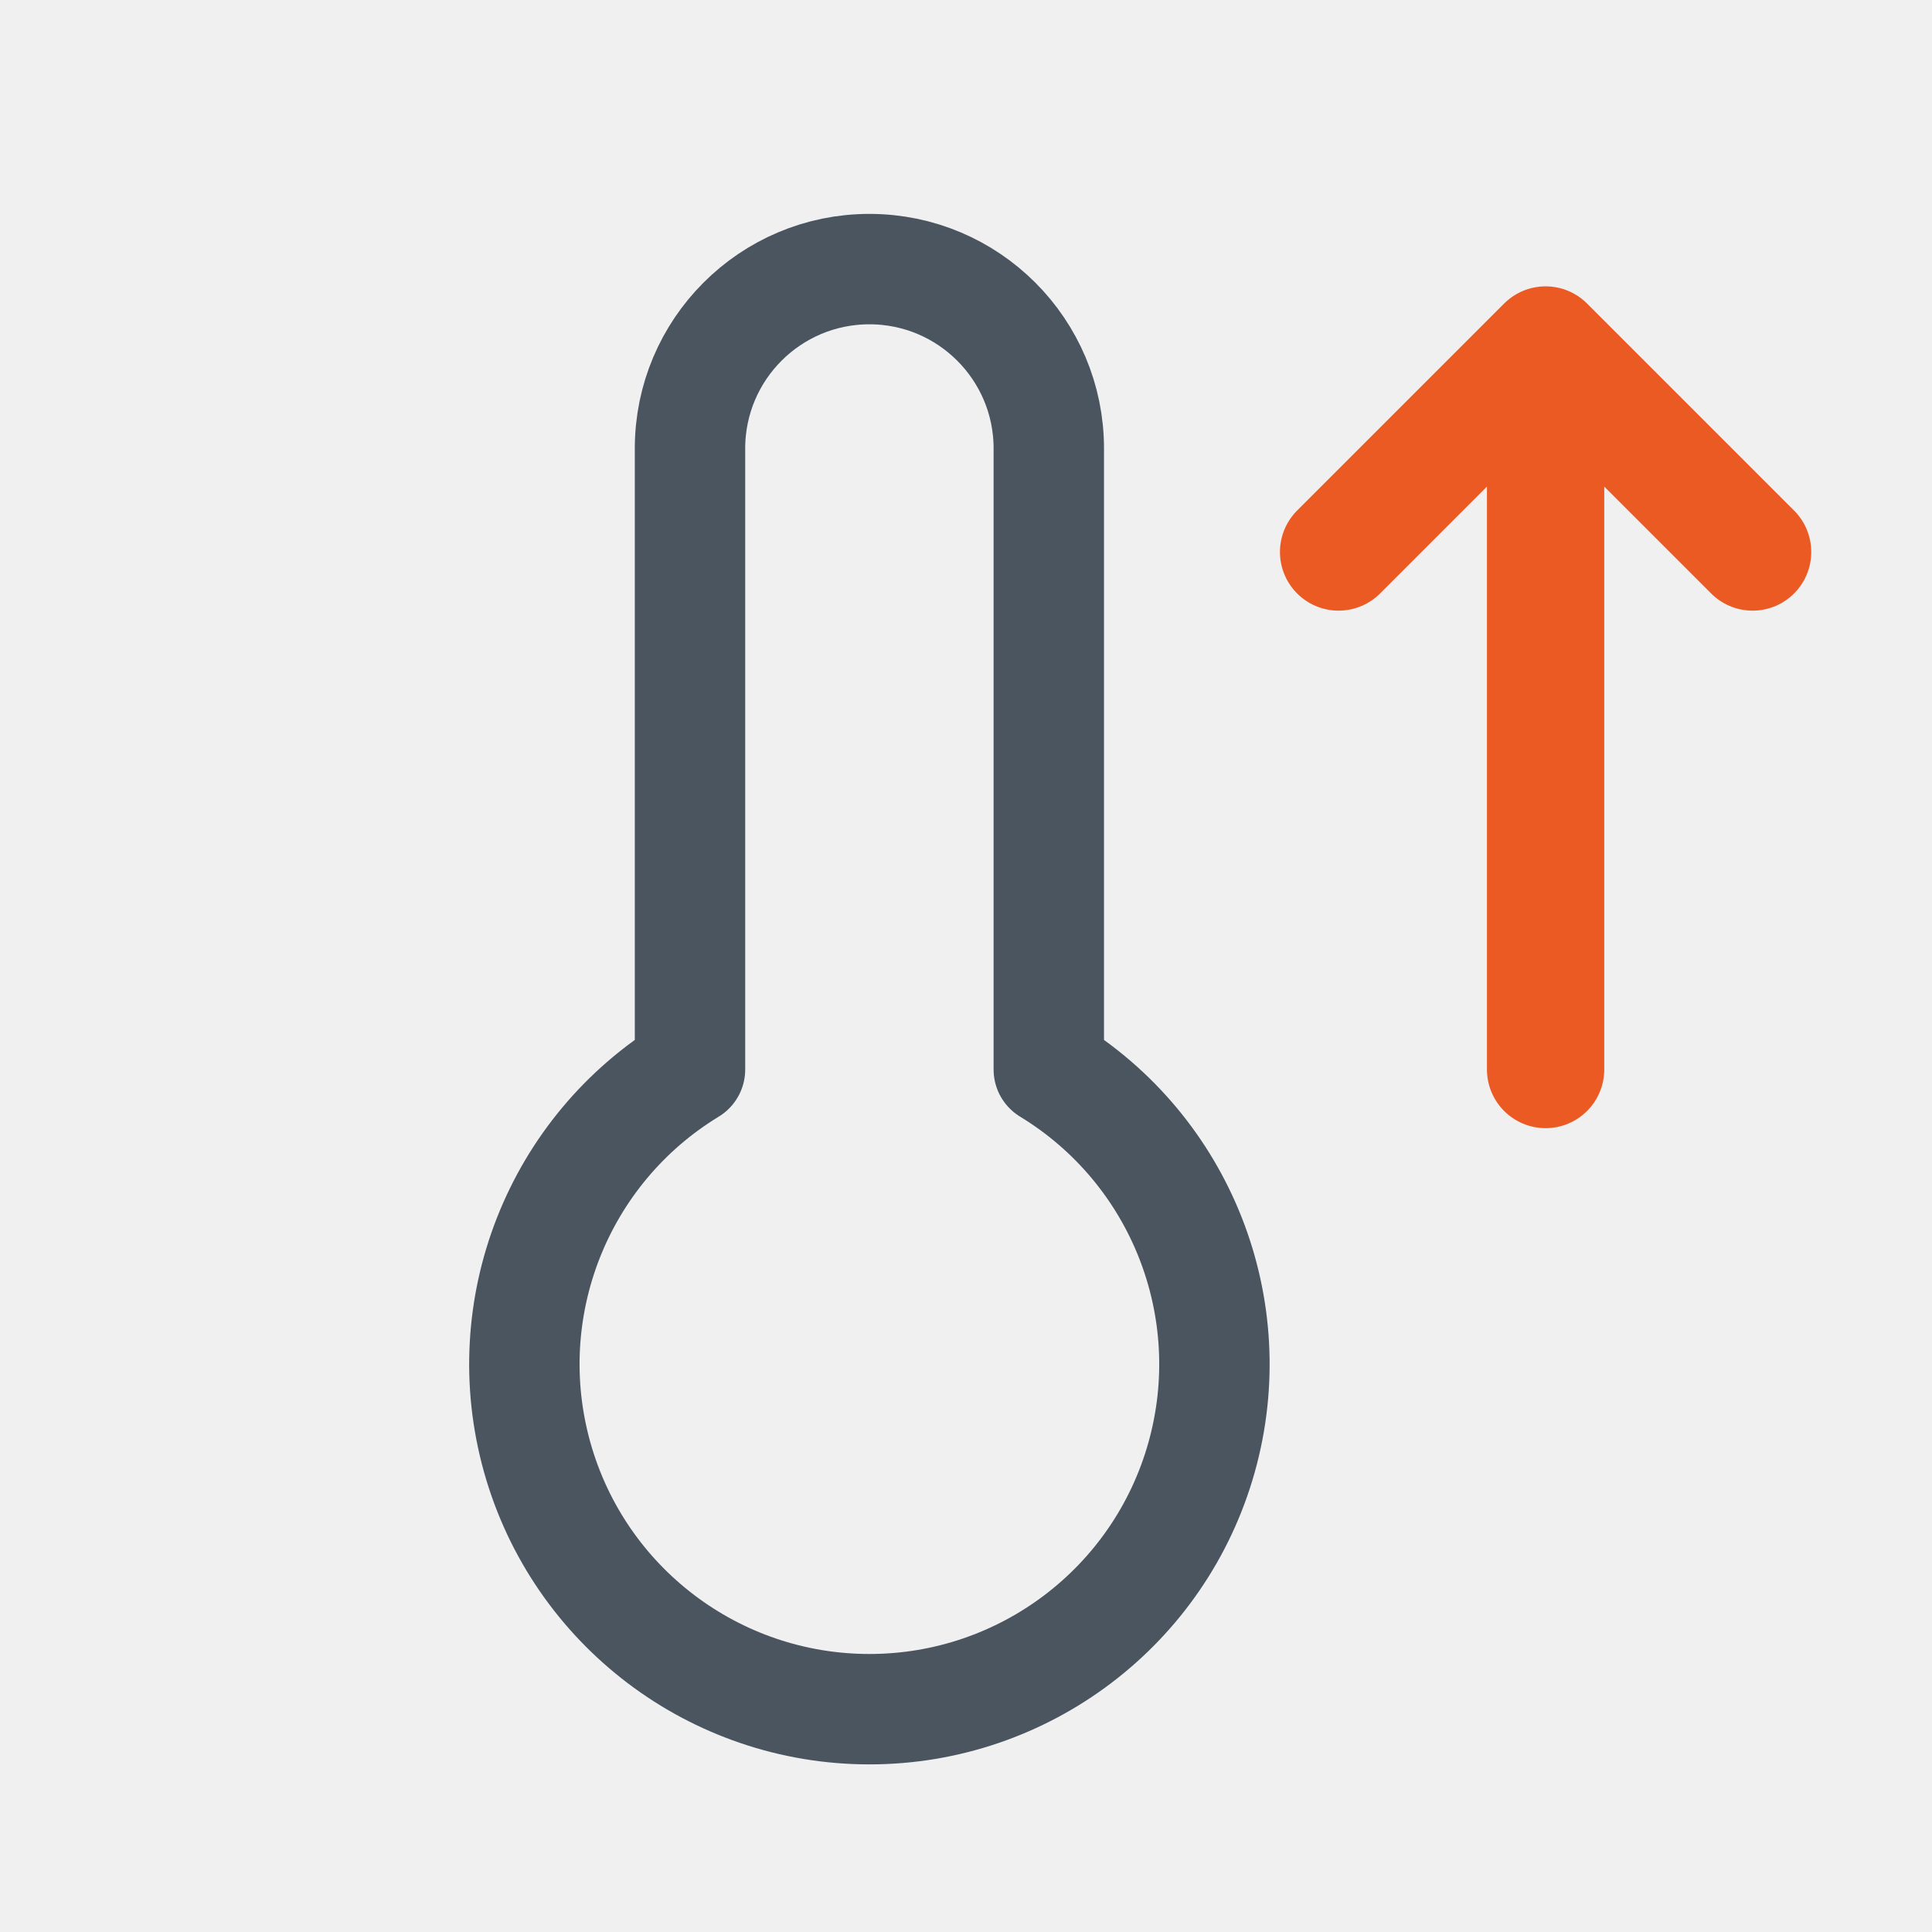
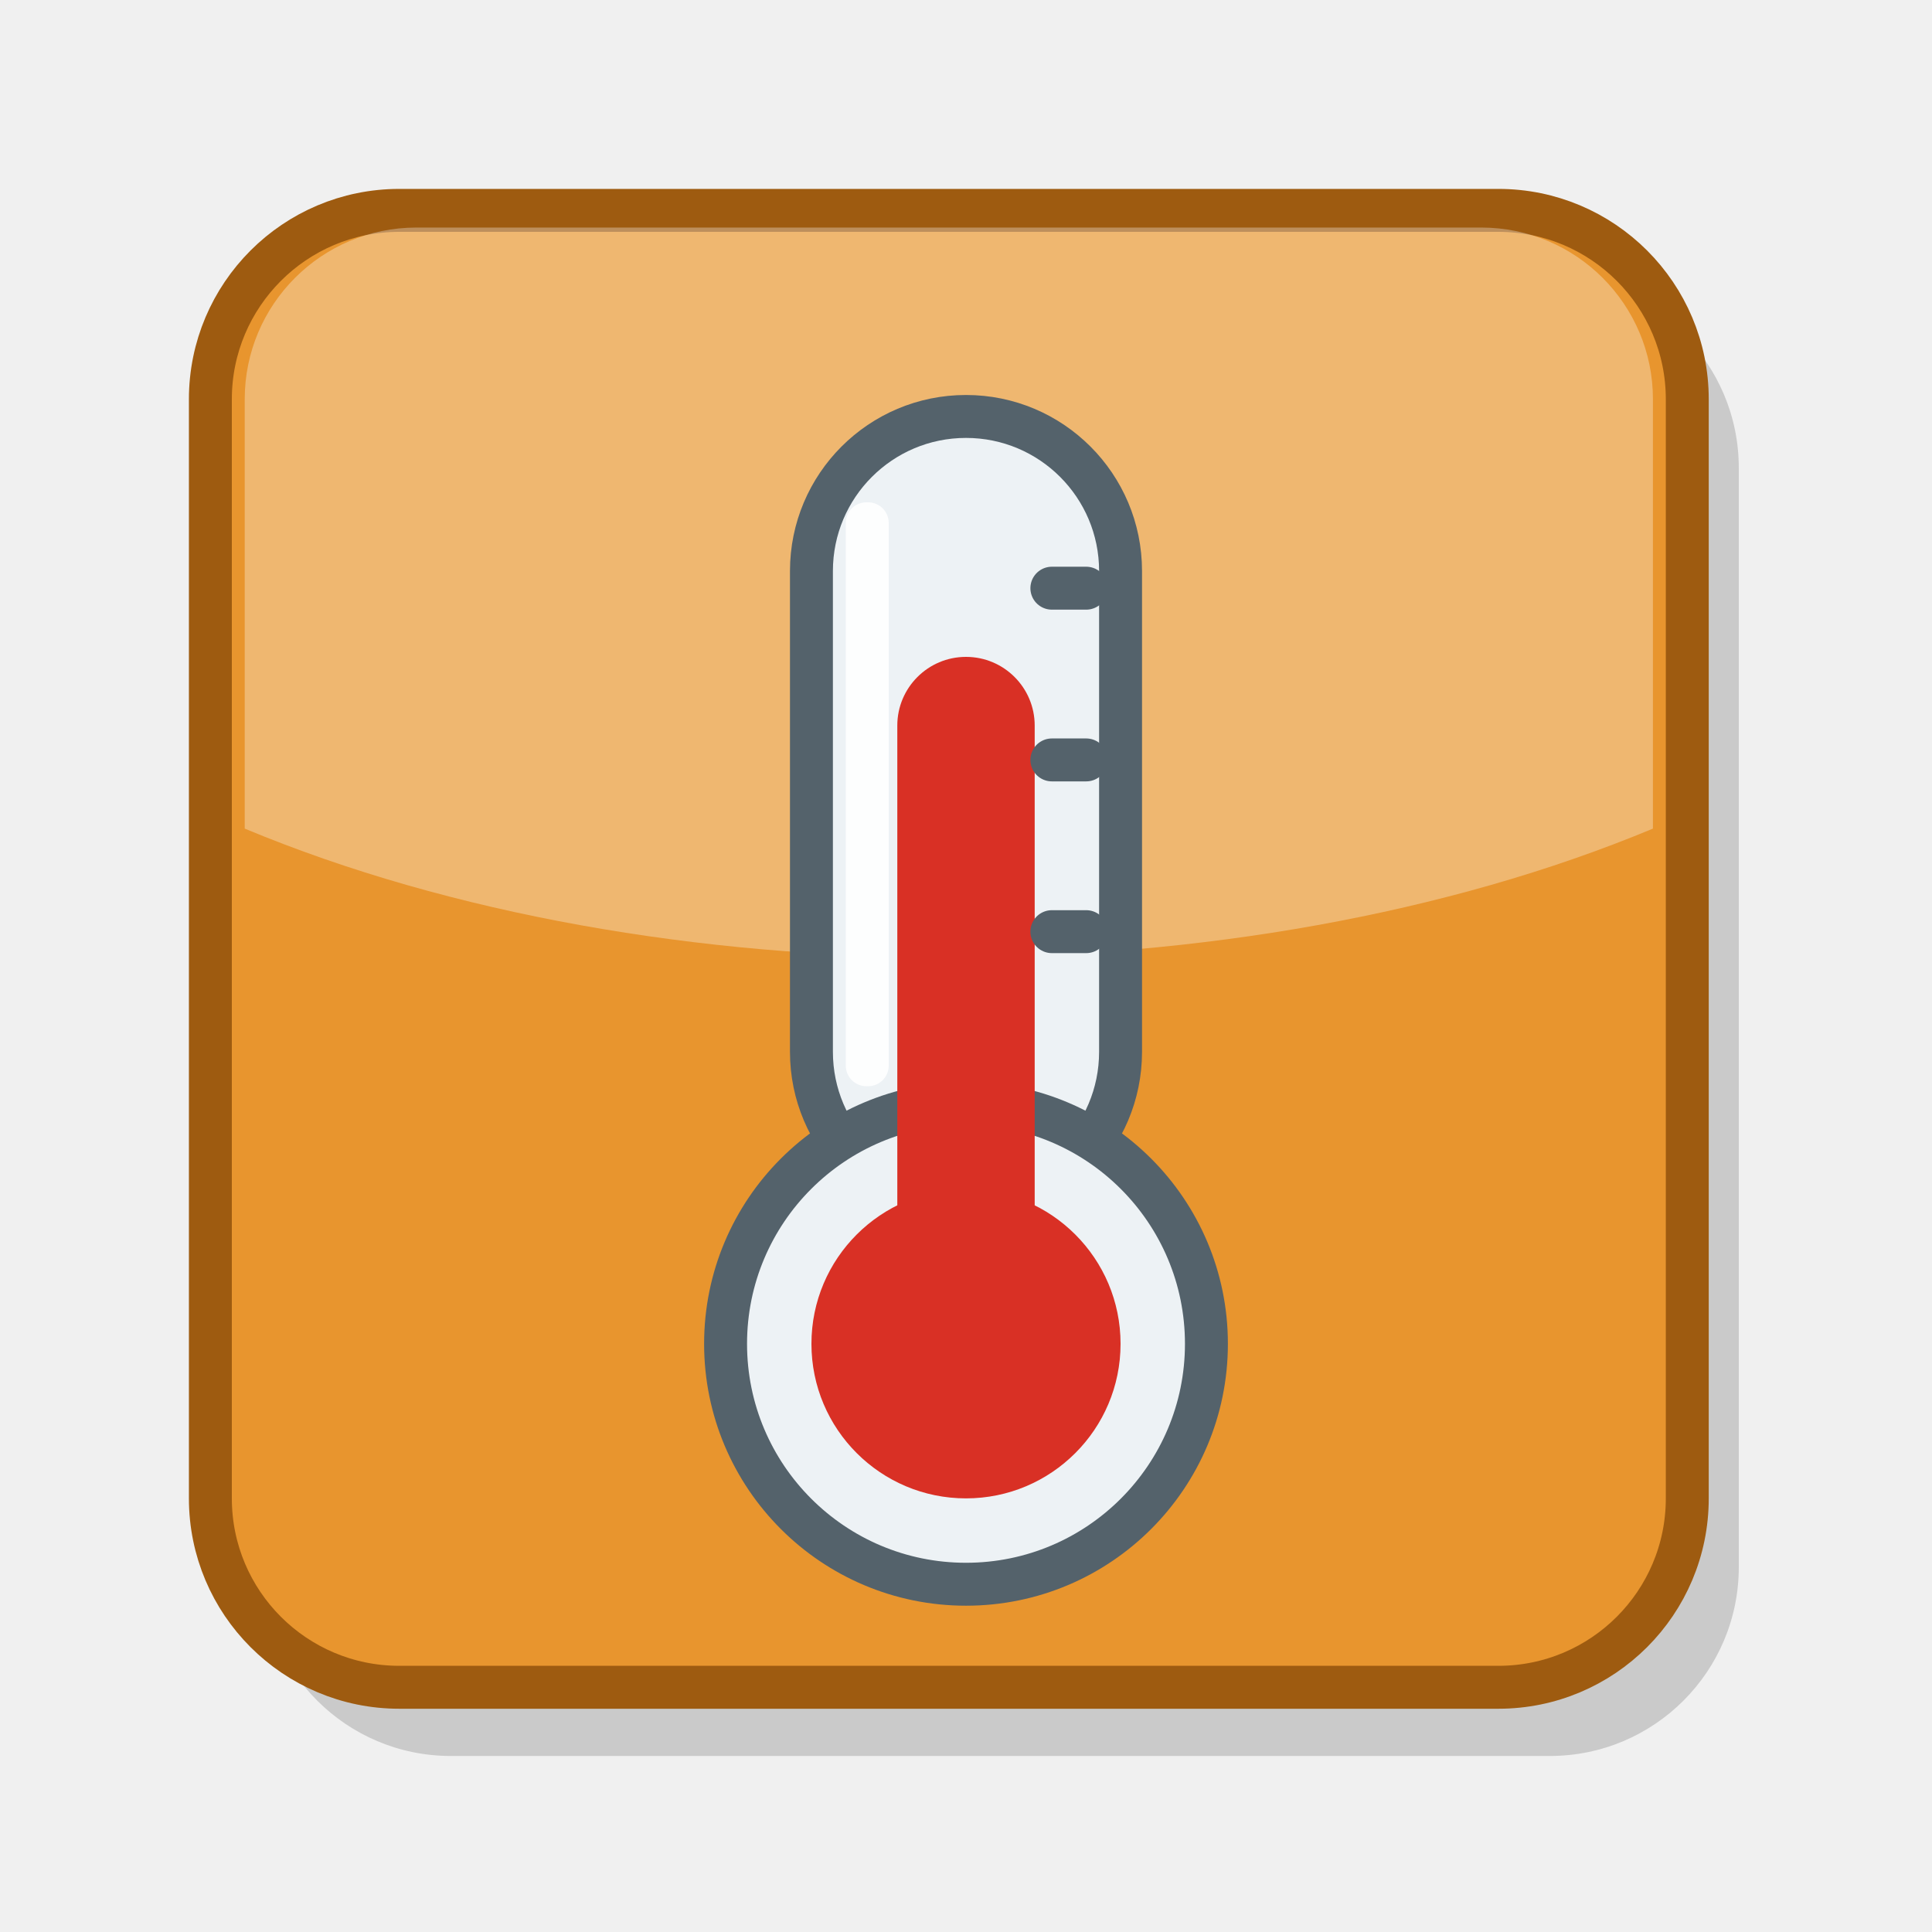
- <svg width="28" height="28" viewBox="0 0 28 28" fill="none" stroke-linecap="round" stroke-linejoin="round">
-   <g stroke="#4a5560" stroke-width="1.6">
-     <path d="M10 15.5V6.5a2.6 2.6 0 015.2 0v9a5 5 0 11-5.2 0z" />
-   </g>
-   <g stroke="#ec5a24" stroke-width="1.7">
-     <path d="M22.4 15.5V5M19.4 8l3-3 3 3" />
+ <svg xmlns="http://www.w3.org/2000/svg" width="28" height="28" viewBox="-56.25 -56.25 112.5 112.5">
+   <rect x="-41" y="-40" width="86" height="86" rx="11" fill="#000000" opacity="0.16" />
+   <rect x="-44" y="-44" width="86" height="86" rx="11" fill="#E8952E" stroke="#9E5B10" stroke-width="2.5" />
+   <path d="M -42,-33 A 10,10 0 0 1 -32,-43 L 30,-43 A 10,10 0 0 1 40,-33 L 40,-8 C 16,2 -18,2 -42,-8 Z" fill="#FFFFFF" opacity="0.32" />
+   <rect x="-9" y="-32" width="18" height="46" rx="9" fill="#EDF2F5" stroke="#54626B" stroke-width="2.5" />
+   <circle cx="0" cy="22" r="14" fill="#EDF2F5" stroke="#54626B" stroke-width="2.5" />
+   <circle cx="0" cy="22" r="9" fill="#D93025" />
+   <rect x="-4" y="-18" width="8" height="42" rx="4" fill="#D93025" />
+   <rect x="-7" y="-27" width="2.5" height="34" rx="1.2" fill="#FFFFFF" opacity="0.9" />
+   <g stroke="#54626B" stroke-width="2.5" stroke-linecap="round">
+     <path d="M 5,-22 L 7,-22" />
+     <path d="M 5,-12 L 7,-12" />
+     <path d="M 5,-2 L 7,-2" />
  </g>
</svg>
